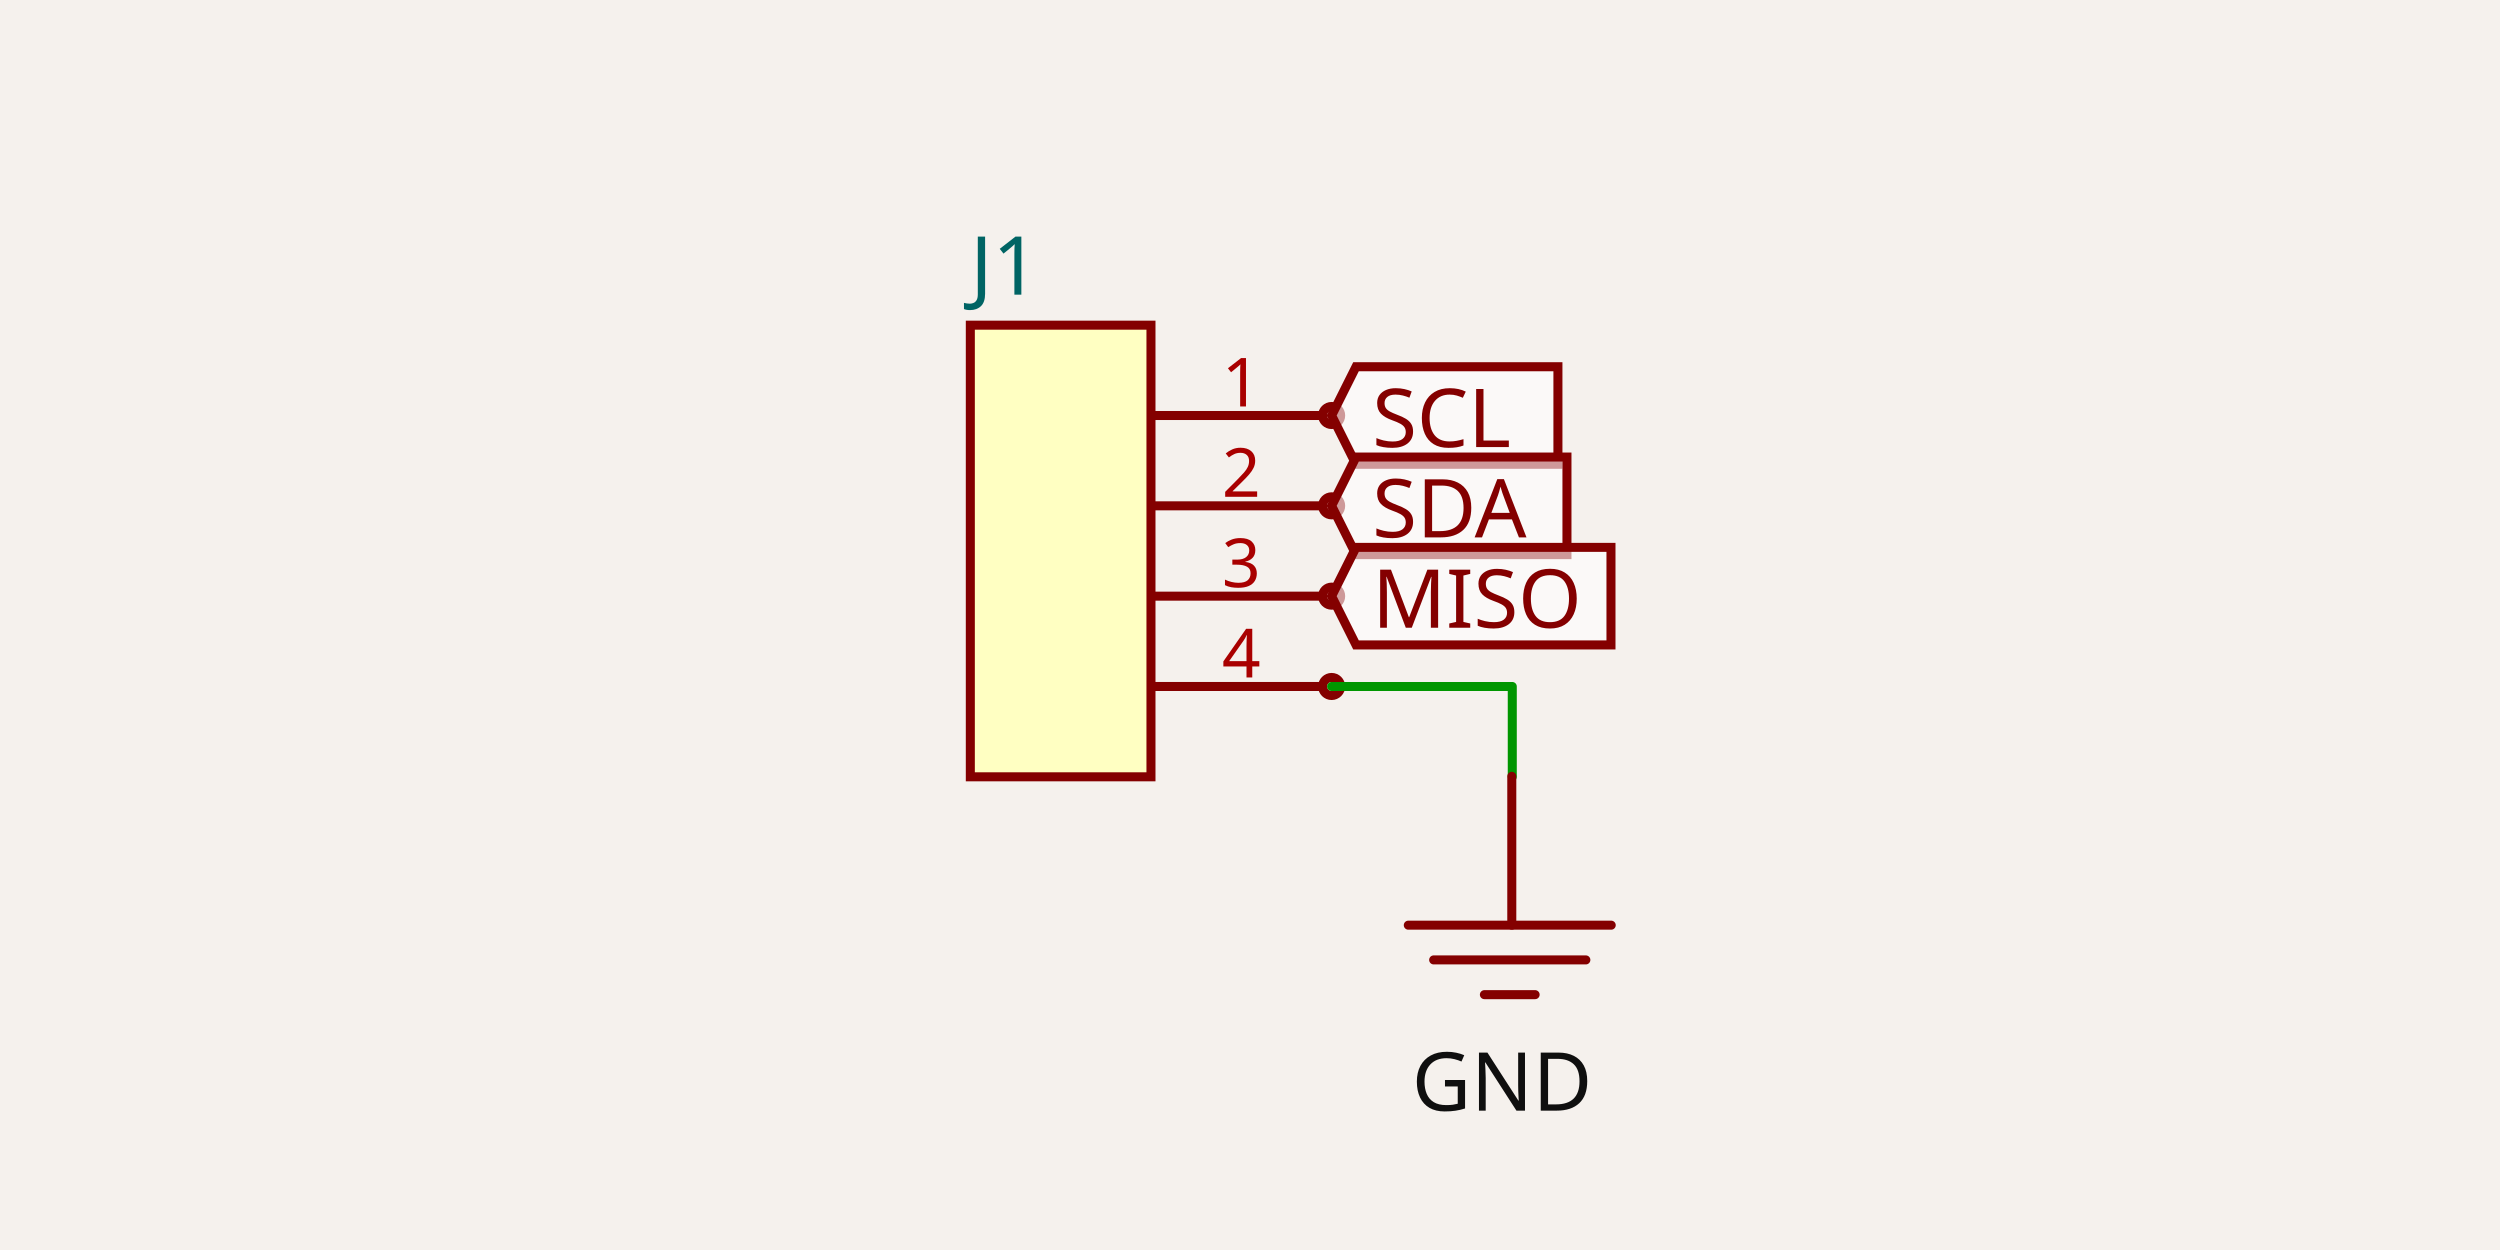
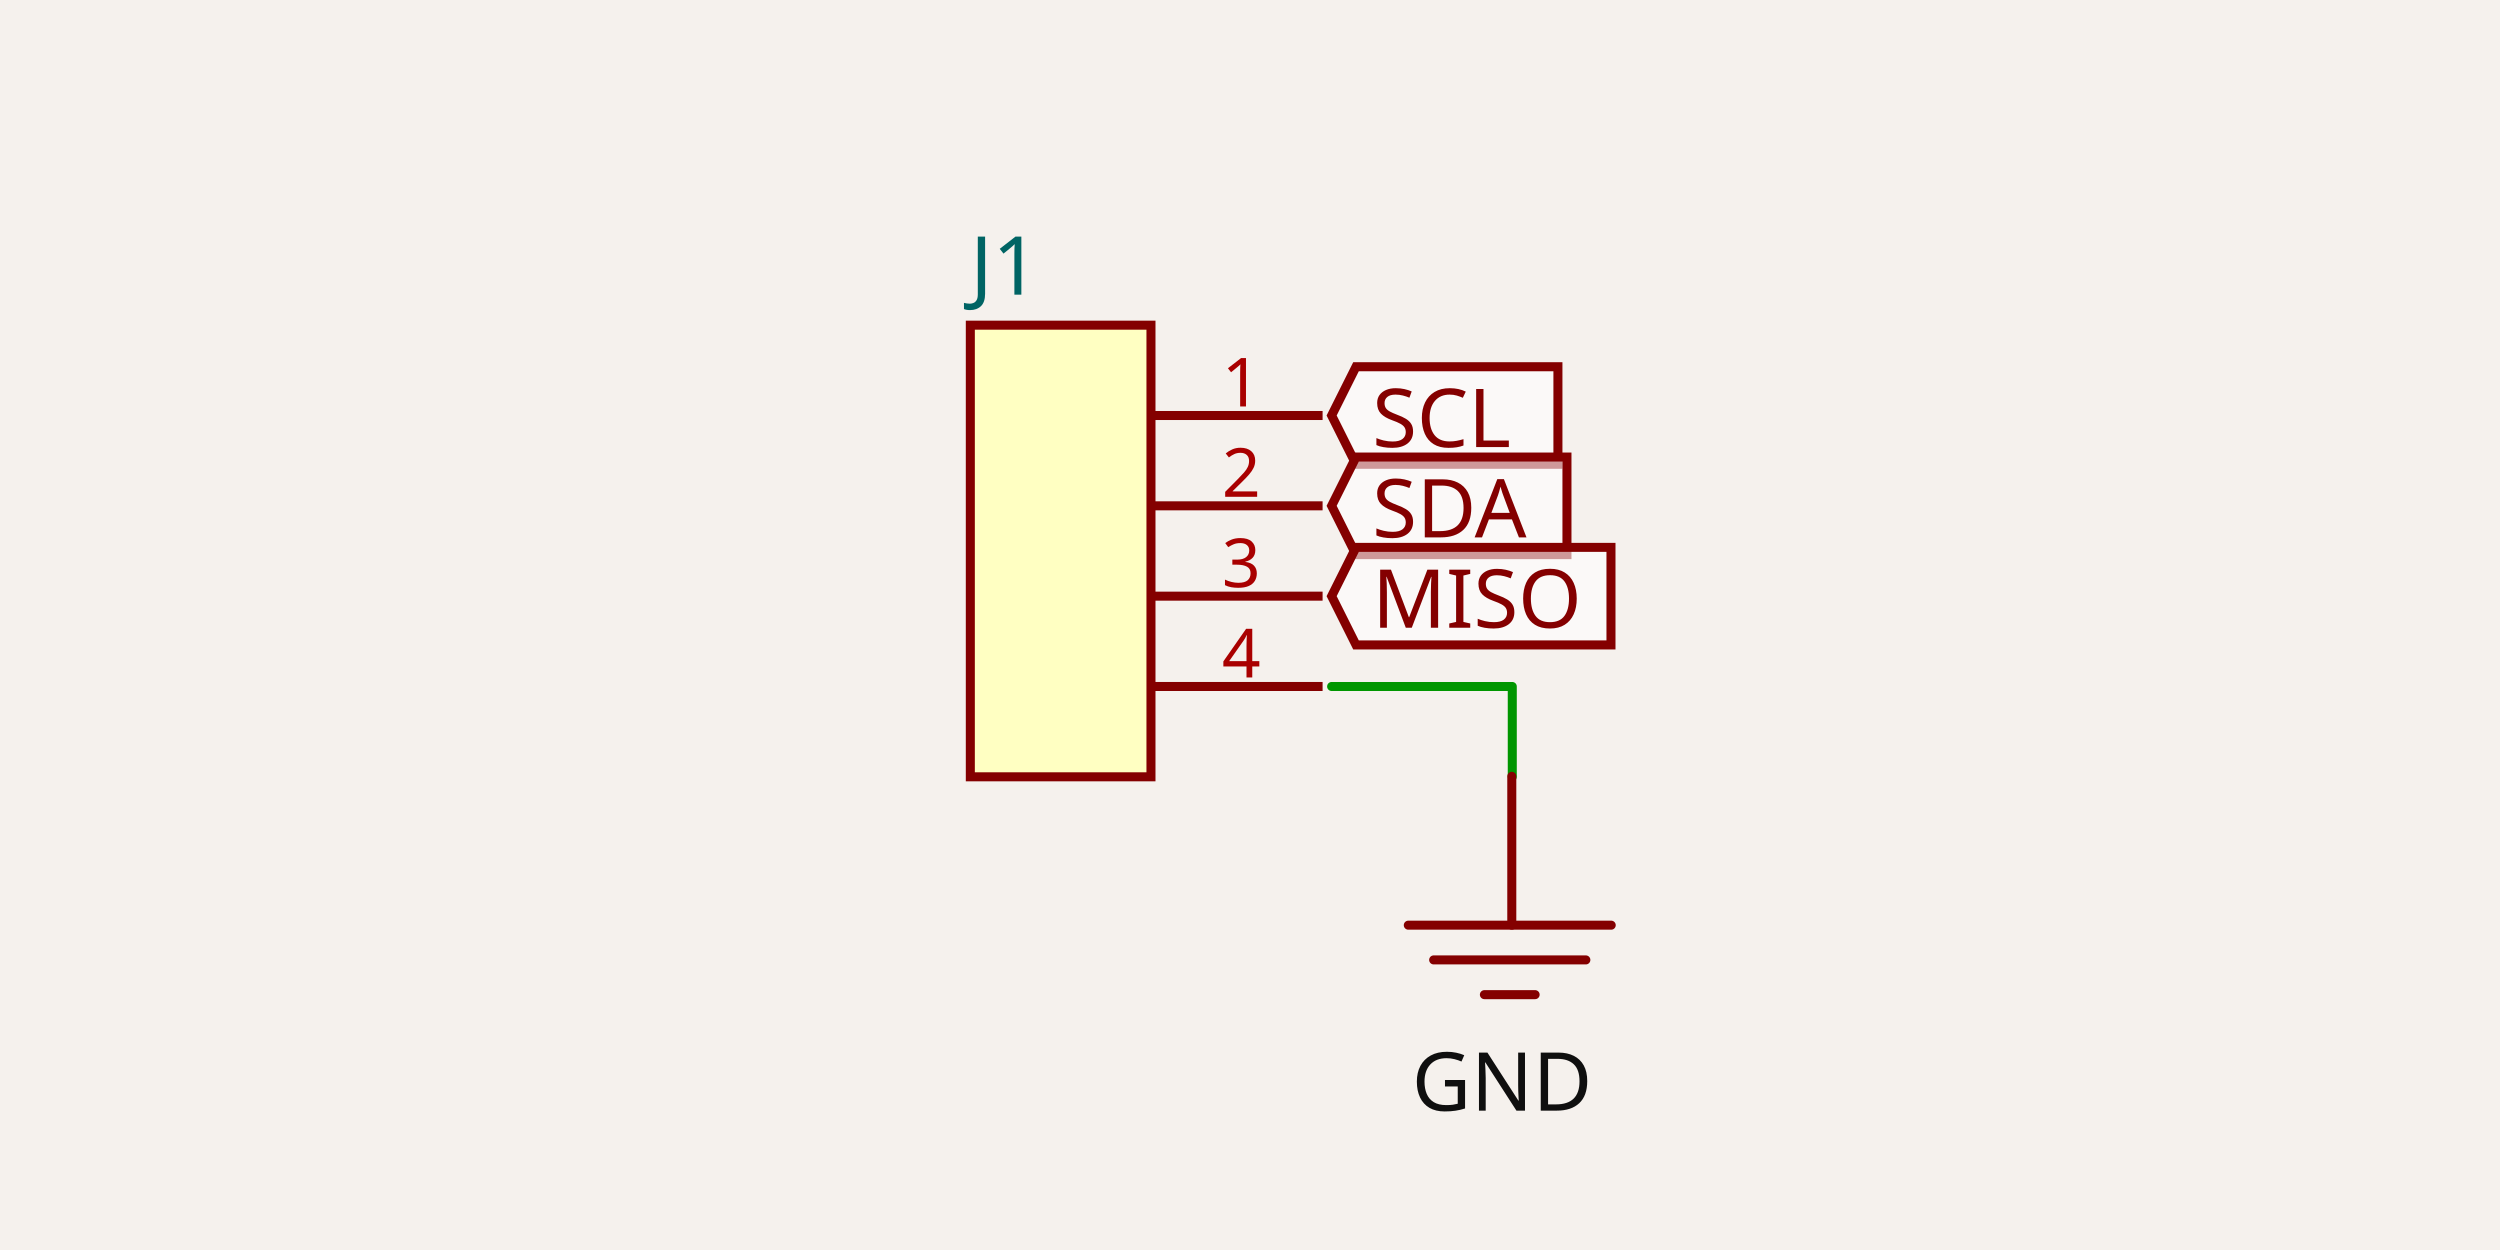
- <svg xmlns="http://www.w3.org/2000/svg" width="1200" height="600" style="background-color: rgb(245, 241, 237)" data-real-to-screen-transform="matrix(216.7838905482,0,0,-216.7838905482,509.1097408228,264.4763464688)">
+ <svg xmlns="http://www.w3.org/2000/svg" width="1200" height="600" style="background-color: rgb(245, 241, 237)" data-real-to-screen-transform="matrix(216.7838905482,0,0,-216.7838905482,509.1097408228,264.4763464688)" data-software-used-string="@tscircuit/core@0.0.532">
  <style>
              .boundary { fill: rgb(245, 241, 237); }
              .schematic-boundary { fill: none; stroke: #fff; }
              .component { fill: none; stroke: rgb(132, 0, 0); }
              .chip { fill: rgb(255, 255, 194); stroke: rgb(132, 0, 0); }
              .component-pin { fill: none; stroke: rgb(132, 0, 0); }
              .trace:hover {
                filter: invert(1);
              }
              .trace:hover .trace-crossing-outline {
                opacity: 0;
              }
              .trace:hover .trace-junction {
                filter: invert(1);
              }
              .text { font-family: sans-serif; fill: rgb(0, 150, 0); }
              .pin-number { fill: rgb(169, 0, 0); }
              .port-label { fill: rgb(0, 100, 100); }
              .component-name { fill: rgb(0, 100, 100); }
            </style>
  <rect class="boundary" x="0" y="0" width="1200" height="600" />
  <g data-circuit-json-type="schematic_component" data-schematic-component-id="schematic_component_0">
    <rect class="component chip" x="465.753" y="156.084" width="86.714" height="216.784" stroke-width="4.336px" fill="rgb(255, 255, 194)" stroke="rgb(132, 0, 0)" />
    <rect class="component-overlay" x="465.753" y="156.084" width="86.714" height="216.784" fill="transparent" />
    <text x="465.753" y="401.05" fill="#006464" text-anchor="start" dominant-baseline="middle" font-family="sans-serif" font-size="39.021px" transform="rotate(0, 465.753, 401.0502)" />
    <text x="465.753" y="127.902" fill="#006464" text-anchor="start" dominant-baseline="middle" font-family="sans-serif" font-size="39.021px" transform="rotate(0, 465.753, 127.9025)">J1</text>
    <line class="component-pin" x1="634.844" y1="199.441" x2="552.467" y2="199.441" stroke-width="4.336px" />
-     <circle class="component-pin" cx="639.18" cy="199.441" r="4.336" stroke-width="4.336px" />
    <text class="pin-number" x="595.823" y="195.106" style="font-family: sans-serif;" fill="rgb(169, 0, 0)" text-anchor="middle" dominant-baseline="auto" font-size="32.518px" transform="">1</text>
    <line class="component-pin" x1="634.844" y1="242.798" x2="552.467" y2="242.798" stroke-width="4.336px" />
-     <circle class="component-pin" cx="639.18" cy="242.798" r="4.336" stroke-width="4.336px" />
    <text class="pin-number" x="595.823" y="238.462" style="font-family: sans-serif;" fill="rgb(169, 0, 0)" text-anchor="middle" dominant-baseline="auto" font-size="32.518px" transform="">2</text>
    <line class="component-pin" x1="634.844" y1="286.155" x2="552.467" y2="286.155" stroke-width="4.336px" />
-     <circle class="component-pin" cx="639.18" cy="286.155" r="4.336" stroke-width="4.336px" />
    <text class="pin-number" x="595.823" y="281.819" style="font-family: sans-serif;" fill="rgb(169, 0, 0)" text-anchor="middle" dominant-baseline="auto" font-size="32.518px" transform="">3</text>
    <line class="component-pin" x1="634.844" y1="329.512" x2="552.467" y2="329.512" stroke-width="4.336px" />
-     <circle class="component-pin" cx="639.18" cy="329.512" r="4.336" stroke-width="4.336px" />
    <text class="pin-number" x="595.823" y="325.176" style="font-family: sans-serif;" fill="rgb(169, 0, 0)" text-anchor="middle" dominant-baseline="auto" font-size="32.518px" transform="">4</text>
  </g>
  <g class="trace" data-circuit-json-type="schematic_trace" data-schematic-trace-id="schematic_trace_0">
    <path d="M 639.18 329.512 L 725.894 329.512 L 725.894 372.868" class="trace-invisible-hover-outline" stroke="rgb(0, 150, 0)" fill="none" stroke-width="34.685px" stroke-linecap="round" opacity="0" stroke-linejoin="round" />
    <path d="M 639.18 329.512 L 725.894 329.512 L 725.894 372.868" stroke="rgb(0, 150, 0)" fill="none" stroke-width="4.336px" stroke-linecap="round" stroke-linejoin="round" />
  </g>
  <rect class="component-overlay" x="675.981" y="372.633" width="97.406" height="104.8" fill="transparent" />
  <path d="M 725.658 372.633 L 725.658 444.093" stroke="rgb(132, 0, 0)" fill="none" stroke-width="4.336px" stroke-linecap="round" />
  <path d="M 675.981 444.086 L 773.387 444.086" stroke="rgb(132, 0, 0)" fill="none" stroke-width="4.336px" stroke-linecap="round" />
  <path d="M 688.157 460.759 L 761.211 460.759" stroke="rgb(132, 0, 0)" fill="none" stroke-width="4.336px" stroke-linecap="round" />
  <path d="M 712.508 477.433 L 736.86 477.433" stroke="rgb(132, 0, 0)" fill="none" stroke-width="4.336px" stroke-linecap="round" />
  <text x="720.99" y="502.825" fill="rgb(15, 15, 15)" font-family="sans-serif" text-anchor="middle" dominant-baseline="hanging" font-size="39.021px">GND</text>
  <path class="net-label" d="     M 639.18,199.441     L 650.886,176.029     L 747.803,176.029     L 747.803,222.854     L 650.886,222.854     Z   " fill="rgba(255, 255, 255, 0.6)" stroke="rgb(132, 0, 0)" stroke-width="4.336px" />
  <text class="net-label-text" x="658.691" y="199.441" fill="rgb(132, 0, 0)" text-anchor="start" dominant-baseline="central" font-family="sans-serif" font-variant-numeric="tabular-nums" font-size="39.021px" transform="">SCL</text>
  <path class="net-label" d="     M 639.18,242.798     L 650.886,219.385     L 752.139,219.385     L 752.139,266.211     L 650.886,266.211     Z   " fill="rgba(255, 255, 255, 0.6)" stroke="rgb(132, 0, 0)" stroke-width="4.336px" />
  <text class="net-label-text" x="658.691" y="242.798" fill="rgb(132, 0, 0)" text-anchor="start" dominant-baseline="central" font-family="sans-serif" font-variant-numeric="tabular-nums" font-size="39.021px" transform="">SDA</text>
  <path class="net-label" d="     M 639.18,286.155     L 650.886,262.742     L 773.268,262.742     L 773.268,309.567     L 650.886,309.567     Z   " fill="rgba(255, 255, 255, 0.6)" stroke="rgb(132, 0, 0)" stroke-width="4.336px" />
  <text class="net-label-text" x="658.691" y="286.155" fill="rgb(132, 0, 0)" text-anchor="start" dominant-baseline="central" font-family="sans-serif" font-variant-numeric="tabular-nums" font-size="39.021px" transform="">MISO</text>
</svg>
